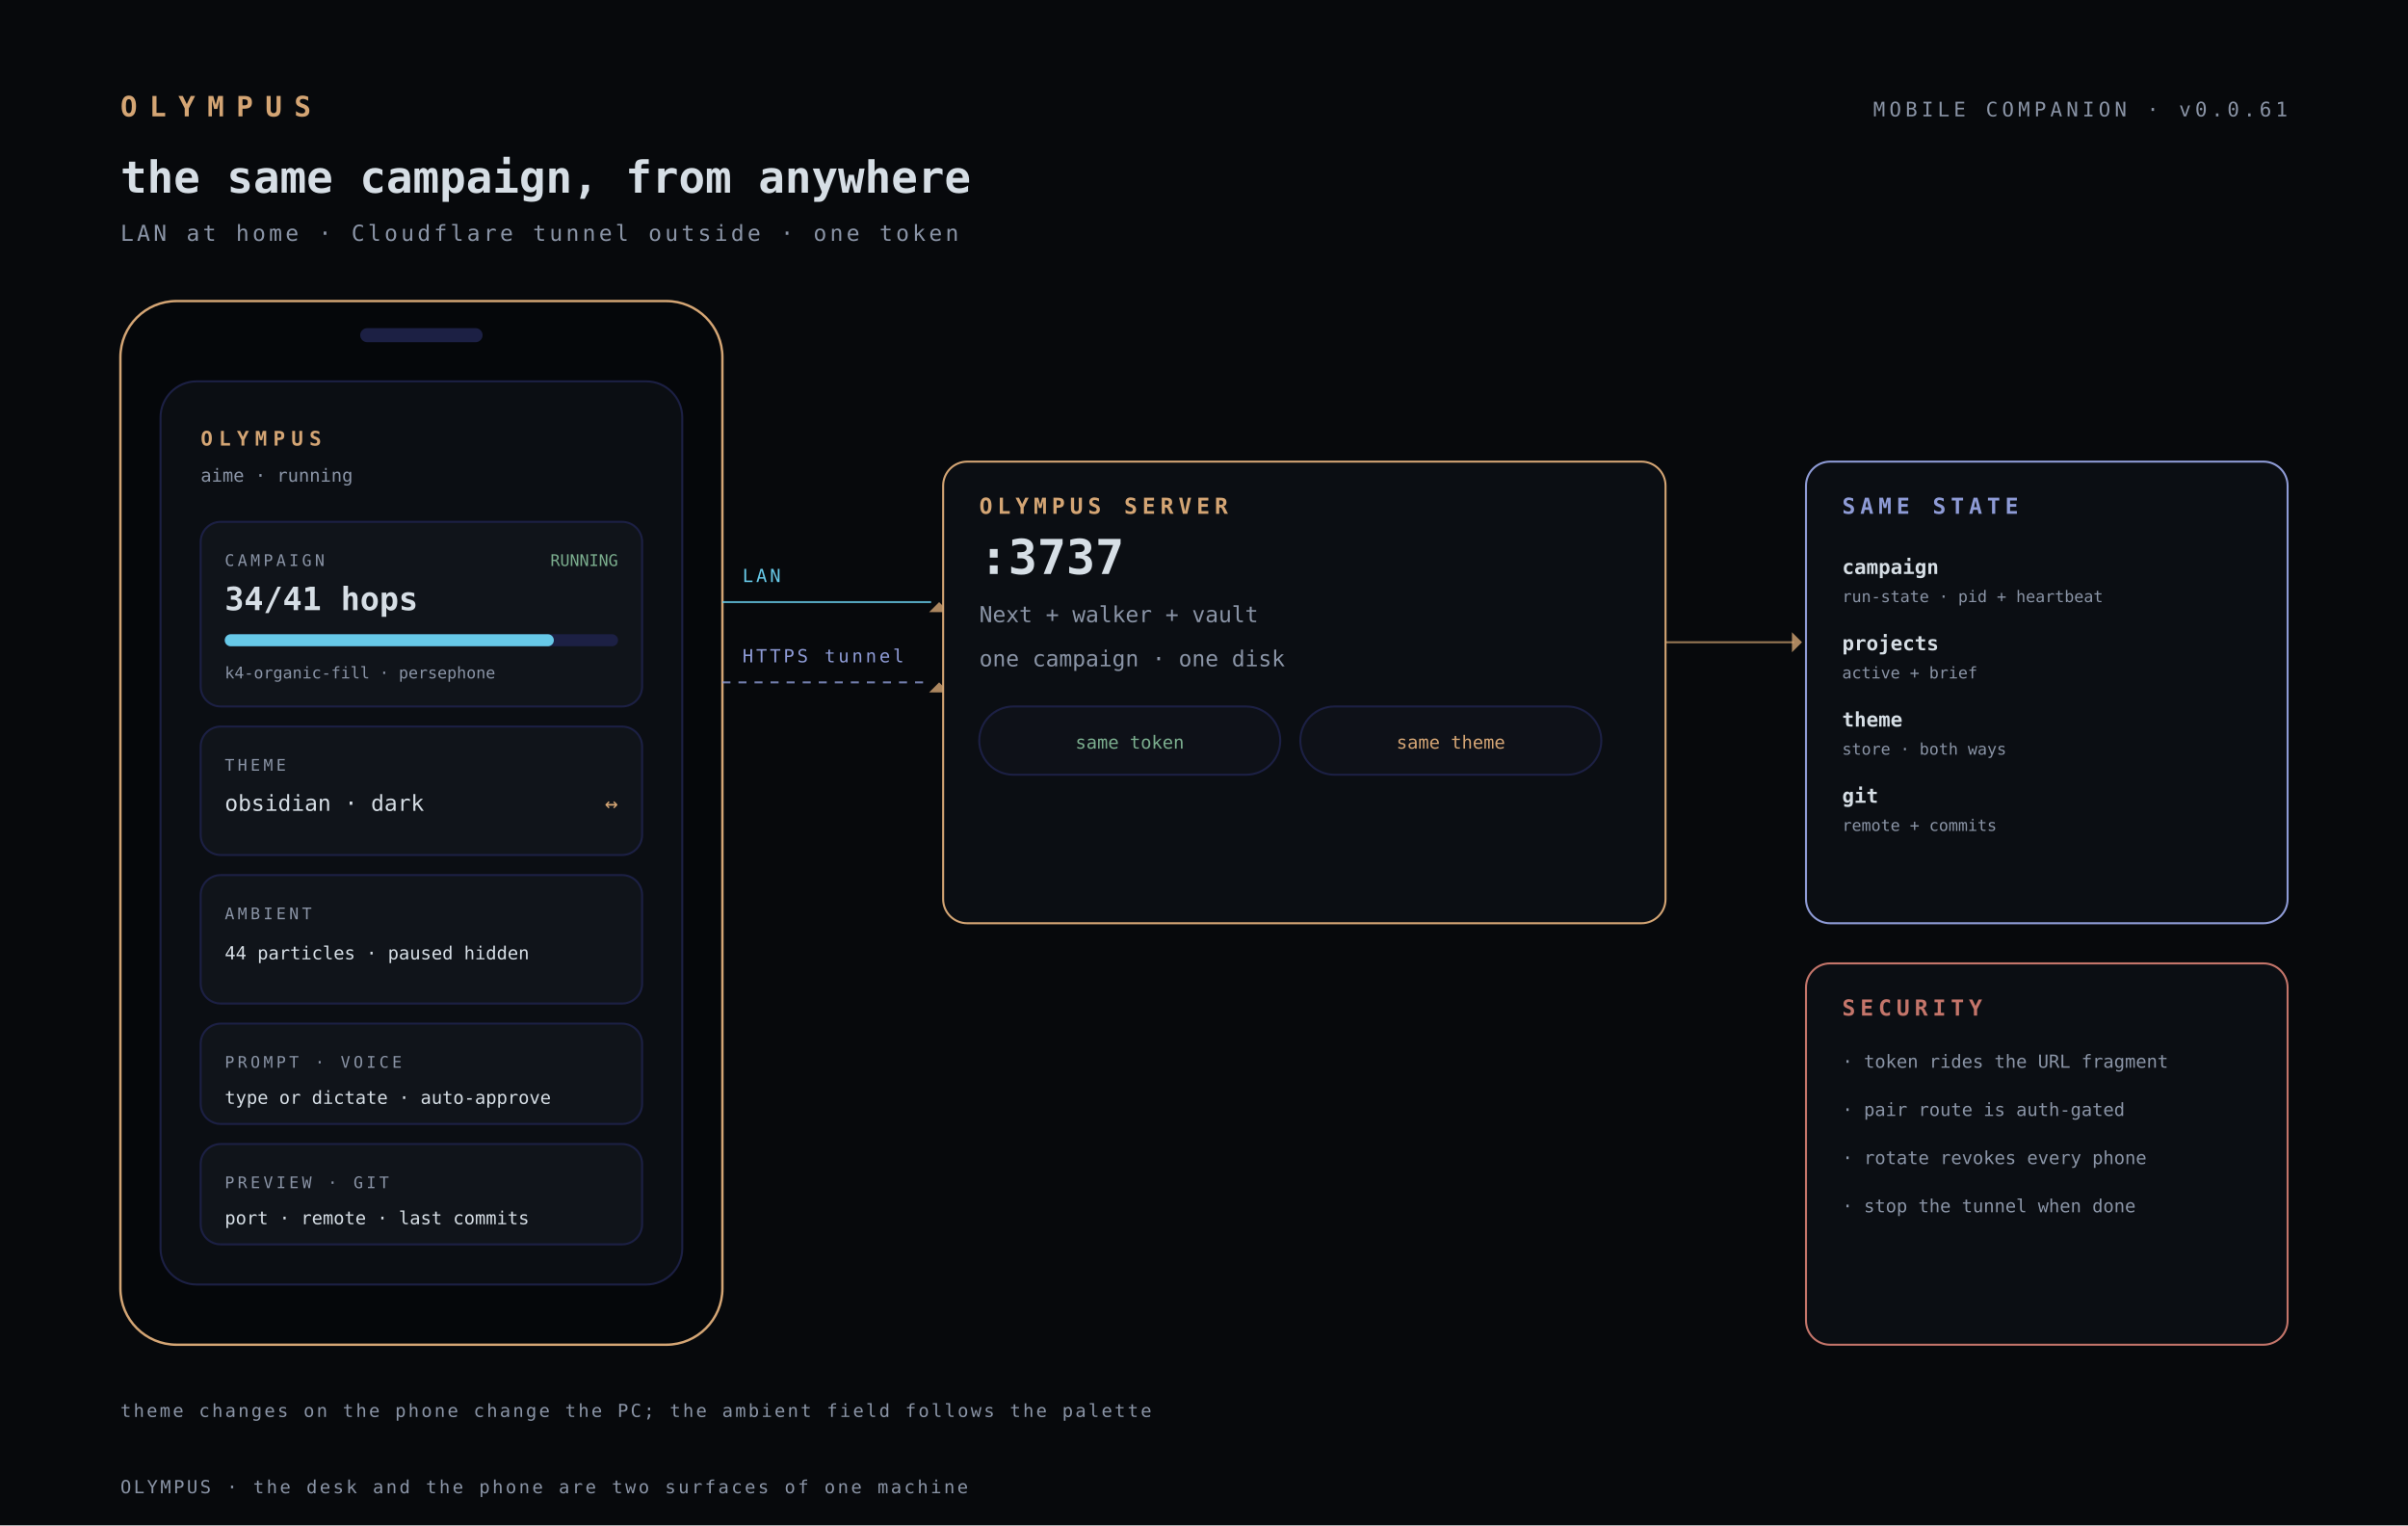
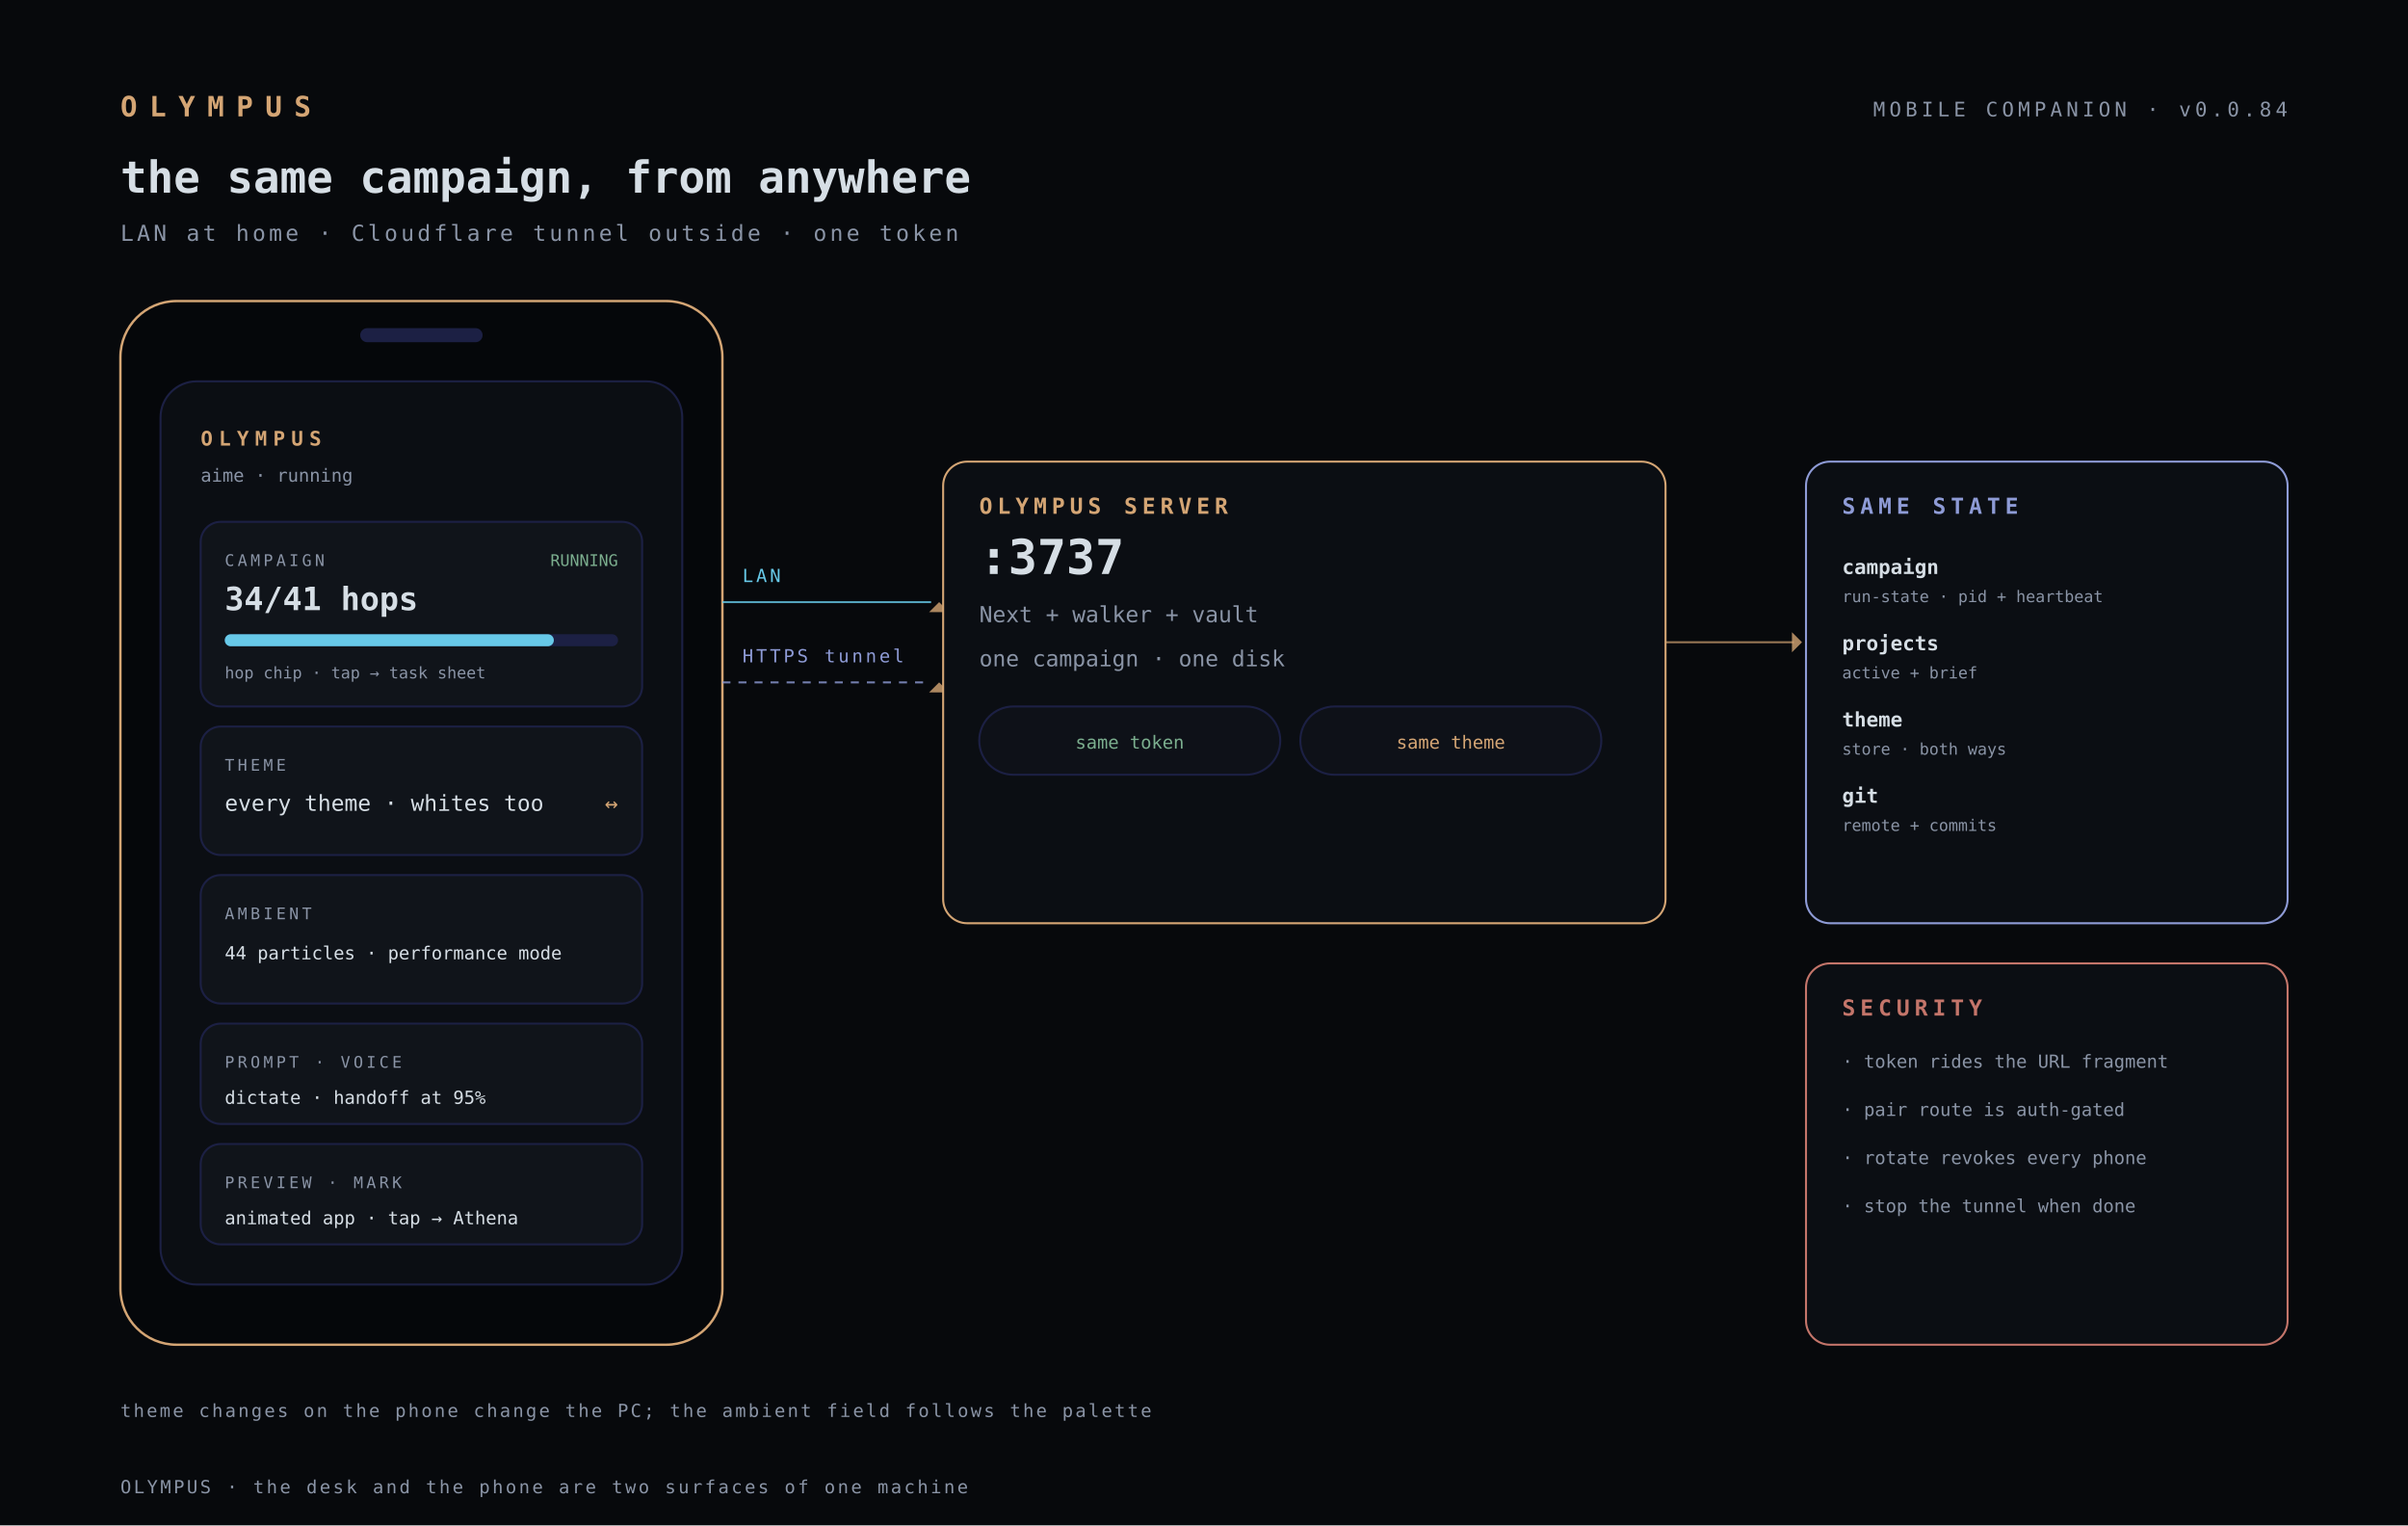
<svg xmlns="http://www.w3.org/2000/svg" width="1200" height="760">
  <rect width="100%" height="100%" fill="#07090C" />
  <text x="60" y="58" font-family="ui-monospace, SFMono-Regular, Menlo, monospace" font-size="14" font-weight="700" letter-spacing="6" text-anchor="start" fill="#D4A574" opacity="1">OLYMPUS</text>
-   <text x="1140" y="58" font-family="ui-monospace, SFMono-Regular, Menlo, monospace" font-size="10" font-weight="400" letter-spacing="2" text-anchor="end" fill="#8A94A6" opacity="1">MOBILE COMPANION · v0.0.61</text>
+   <text x="1140" y="58" font-family="ui-monospace, SFMono-Regular, Menlo, monospace" font-size="10" font-weight="400" letter-spacing="2" text-anchor="end" fill="#8A94A6" opacity="1">MOBILE COMPANION · v0.0.84</text>
  <text x="60" y="96" font-family="ui-monospace, SFMono-Regular, Menlo, monospace" font-size="22" font-weight="600" letter-spacing="0" text-anchor="start" fill="#D6DEE5" opacity="1">the same campaign, from anywhere</text>
  <text x="60" y="120" font-family="ui-monospace, SFMono-Regular, Menlo, monospace" font-size="11" font-weight="400" letter-spacing="1.6" text-anchor="start" fill="#8A94A6" opacity="1">LAN at home · Cloudflare tunnel outside · one token</text>
  <rect x="60" y="150" width="300" height="520" rx="28" fill="#05070A" stroke="#D4A574" stroke-width="1.2" opacity="1" />
  <rect x="80" y="190" width="260" height="450" rx="18" fill="#0B0E13" stroke="#1C2044" stroke-width="1" opacity="1" />
  <rect x="180" y="164" width="60" height="6" rx="3" fill="#1C2044" stroke="#1C2044" stroke-width="1" opacity="1" />
  <text x="100" y="222" font-family="ui-monospace, SFMono-Regular, Menlo, monospace" font-size="10" font-weight="700" letter-spacing="3" text-anchor="start" fill="#D4A574" opacity="1">OLYMPUS</text>
  <text x="100" y="240" font-family="ui-monospace, SFMono-Regular, Menlo, monospace" font-size="9" font-weight="400" letter-spacing="0" text-anchor="start" fill="#8A94A6" opacity="1">aime · running</text>
  <rect x="100" y="260" width="220" height="92" rx="10" fill="#10141A" stroke="#1C2044" stroke-width="1" opacity="1" />
  <text x="112" y="282" font-family="ui-monospace, SFMono-Regular, Menlo, monospace" font-size="8" font-weight="400" letter-spacing="1.6" text-anchor="start" fill="#8A94A6" opacity="1">CAMPAIGN</text>
  <text x="308" y="282" font-family="ui-monospace, SFMono-Regular, Menlo, monospace" font-size="8" font-weight="400" letter-spacing="0" text-anchor="end" fill="#7BAE8E" opacity="1">RUNNING</text>
  <text x="112" y="304" font-family="ui-monospace, SFMono-Regular, Menlo, monospace" font-size="16" font-weight="700" letter-spacing="0" text-anchor="start" fill="#D6DEE5" opacity="1">34/41 hops</text>
  <rect x="112" y="316" width="196" height="6" rx="3" fill="#1C2044" stroke="none" stroke-width="1" opacity="1" />
  <rect x="112" y="316" width="164" height="6" rx="3" fill="#67C9E8" stroke="none" stroke-width="1" opacity="1" />
-   <text x="112" y="338" font-family="ui-monospace, SFMono-Regular, Menlo, monospace" font-size="8" font-weight="400" letter-spacing="0" text-anchor="start" fill="#8A94A6" opacity="1">k4-organic-fill · persephone</text>
+   <text x="112" y="338" font-family="ui-monospace, SFMono-Regular, Menlo, monospace" font-size="8" font-weight="400" letter-spacing="0" text-anchor="start" fill="#8A94A6" opacity="1">hop chip · tap → task sheet</text>
  <rect x="100" y="362" width="220" height="64" rx="10" fill="#10141A" stroke="#1C2044" stroke-width="1" opacity="1" />
  <text x="112" y="384" font-family="ui-monospace, SFMono-Regular, Menlo, monospace" font-size="8" font-weight="400" letter-spacing="1.6" text-anchor="start" fill="#8A94A6" opacity="1">THEME</text>
-   <text x="112" y="404" font-family="ui-monospace, SFMono-Regular, Menlo, monospace" font-size="11" font-weight="400" letter-spacing="0" text-anchor="start" fill="#D6DEE5" opacity="1">obsidian · dark</text>
+   <text x="112" y="404" font-family="ui-monospace, SFMono-Regular, Menlo, monospace" font-size="11" font-weight="400" letter-spacing="0" text-anchor="start" fill="#D6DEE5" opacity="1">every theme · whites too</text>
  <text x="308" y="404" font-family="ui-monospace, SFMono-Regular, Menlo, monospace" font-size="11" font-weight="400" letter-spacing="0" text-anchor="end" fill="#D4A574" opacity="1">↔</text>
  <rect x="100" y="436" width="220" height="64" rx="10" fill="#10141A" stroke="#1C2044" stroke-width="1" opacity="1" />
  <text x="112" y="458" font-family="ui-monospace, SFMono-Regular, Menlo, monospace" font-size="8" font-weight="400" letter-spacing="1.6" text-anchor="start" fill="#8A94A6" opacity="1">AMBIENT</text>
-   <text x="112" y="478" font-family="ui-monospace, SFMono-Regular, Menlo, monospace" font-size="9" font-weight="400" letter-spacing="0" text-anchor="start" fill="#D6DEE5" opacity="1">44 particles · paused hidden</text>
+   <text x="112" y="478" font-family="ui-monospace, SFMono-Regular, Menlo, monospace" font-size="9" font-weight="400" letter-spacing="0" text-anchor="start" fill="#D6DEE5" opacity="1">44 particles · performance mode</text>
  <rect x="100" y="510" width="220" height="50" rx="10" fill="#10141A" stroke="#1C2044" stroke-width="1" opacity="1" />
  <text x="112" y="532" font-family="ui-monospace, SFMono-Regular, Menlo, monospace" font-size="8" font-weight="400" letter-spacing="1.6" text-anchor="start" fill="#8A94A6" opacity="1">PROMPT · VOICE</text>
-   <text x="112" y="550" font-family="ui-monospace, SFMono-Regular, Menlo, monospace" font-size="9" font-weight="400" letter-spacing="0" text-anchor="start" fill="#D6DEE5" opacity="1">type or dictate · auto-approve</text>
+   <text x="112" y="550" font-family="ui-monospace, SFMono-Regular, Menlo, monospace" font-size="9" font-weight="400" letter-spacing="0" text-anchor="start" fill="#D6DEE5" opacity="1">dictate · handoff at 95%</text>
  <rect x="100" y="570" width="220" height="50" rx="10" fill="#10141A" stroke="#1C2044" stroke-width="1" opacity="1" />
-   <text x="112" y="592" font-family="ui-monospace, SFMono-Regular, Menlo, monospace" font-size="8" font-weight="400" letter-spacing="1.6" text-anchor="start" fill="#8A94A6" opacity="1">PREVIEW · GIT</text>
-   <text x="112" y="610" font-family="ui-monospace, SFMono-Regular, Menlo, monospace" font-size="9" font-weight="400" letter-spacing="0" text-anchor="start" fill="#D6DEE5" opacity="1">port · remote · last commits</text>
+   <text x="112" y="592" font-family="ui-monospace, SFMono-Regular, Menlo, monospace" font-size="8" font-weight="400" letter-spacing="1.6" text-anchor="start" fill="#8A94A6" opacity="1">PREVIEW · MARK</text>
+   <text x="112" y="610" font-family="ui-monospace, SFMono-Regular, Menlo, monospace" font-size="9" font-weight="400" letter-spacing="0" text-anchor="start" fill="#D6DEE5" opacity="1">animated app · tap → Athena</text>
  <line x1="360" y1="300" x2="464" y2="300" stroke="#67C9E8" stroke-width="1" opacity="0.8" />
  <polygon points="468,300 463,305 473,305" fill="#D4A574" opacity="0.8" />
  <text x="370" y="290" font-family="ui-monospace, SFMono-Regular, Menlo, monospace" font-size="9" font-weight="400" letter-spacing="1.4" text-anchor="start" fill="#67C9E8" opacity="1">LAN</text>
  <line x1="360" y1="340" x2="464" y2="340" stroke="#8E9BD6" stroke-width="1" stroke-dasharray="4 4" opacity="0.8" />
  <polygon points="468,340 463,345 473,345" fill="#D4A574" opacity="0.8" />
  <text x="370" y="330" font-family="ui-monospace, SFMono-Regular, Menlo, monospace" font-size="9" font-weight="400" letter-spacing="1.4" text-anchor="start" fill="#8E9BD6" opacity="1">HTTPS tunnel</text>
  <rect x="470" y="230" width="360" height="230" rx="12" fill="#0B0E13" stroke="#D4A574" stroke-width="1" opacity="1" />
  <text x="488" y="256" font-family="ui-monospace, SFMono-Regular, Menlo, monospace" font-size="11" font-weight="700" letter-spacing="2.4" text-anchor="start" fill="#D4A574" opacity="1">OLYMPUS SERVER</text>
  <text x="488" y="286" font-family="ui-monospace, SFMono-Regular, Menlo, monospace" font-size="24" font-weight="700" letter-spacing="0" text-anchor="start" fill="#D6DEE5" opacity="1">:3737</text>
  <text x="488" y="310" font-family="ui-monospace, SFMono-Regular, Menlo, monospace" font-size="11" font-weight="400" letter-spacing="0" text-anchor="start" fill="#8A94A6" opacity="1">Next + walker + vault</text>
  <text x="488" y="332" font-family="ui-monospace, SFMono-Regular, Menlo, monospace" font-size="11" font-weight="400" letter-spacing="0" text-anchor="start" fill="#8A94A6" opacity="1">one campaign · one disk</text>
  <rect x="488" y="352" width="150" height="34" rx="17" fill="#0E1118" stroke="#1C2044" stroke-width="1" opacity="1" />
  <text x="563" y="373" font-family="ui-monospace, SFMono-Regular, Menlo, monospace" font-size="9" font-weight="400" letter-spacing="0" text-anchor="middle" fill="#7BAE8E" opacity="1">same token</text>
  <rect x="648" y="352" width="150" height="34" rx="17" fill="#0E1118" stroke="#1C2044" stroke-width="1" opacity="1" />
  <text x="723" y="373" font-family="ui-monospace, SFMono-Regular, Menlo, monospace" font-size="9" font-weight="400" letter-spacing="0" text-anchor="middle" fill="#D4A574" opacity="1">same theme</text>
  <line x1="830" y1="320" x2="894" y2="320" stroke="#D4A574" stroke-width="1" opacity="0.7" />
  <polygon points="898,320 893,315 893,325" fill="#D4A574" opacity="0.8" />
  <rect x="900" y="230" width="240" height="230" rx="12" fill="#0B0E13" stroke="#8E9BD6" stroke-width="1" opacity="1" />
  <text x="918" y="256" font-family="ui-monospace, SFMono-Regular, Menlo, monospace" font-size="11" font-weight="700" letter-spacing="2.4" text-anchor="start" fill="#8E9BD6" opacity="1">SAME STATE</text>
  <text x="918" y="286" font-family="ui-monospace, SFMono-Regular, Menlo, monospace" font-size="10" font-weight="700" letter-spacing="0" text-anchor="start" fill="#D6DEE5" opacity="1">campaign</text>
  <text x="918" y="300" font-family="ui-monospace, SFMono-Regular, Menlo, monospace" font-size="8" font-weight="400" letter-spacing="0" text-anchor="start" fill="#8A94A6" opacity="1">run-state · pid + heartbeat</text>
  <text x="918" y="324" font-family="ui-monospace, SFMono-Regular, Menlo, monospace" font-size="10" font-weight="700" letter-spacing="0" text-anchor="start" fill="#D6DEE5" opacity="1">projects</text>
  <text x="918" y="338" font-family="ui-monospace, SFMono-Regular, Menlo, monospace" font-size="8" font-weight="400" letter-spacing="0" text-anchor="start" fill="#8A94A6" opacity="1">active + brief</text>
  <text x="918" y="362" font-family="ui-monospace, SFMono-Regular, Menlo, monospace" font-size="10" font-weight="700" letter-spacing="0" text-anchor="start" fill="#D6DEE5" opacity="1">theme</text>
  <text x="918" y="376" font-family="ui-monospace, SFMono-Regular, Menlo, monospace" font-size="8" font-weight="400" letter-spacing="0" text-anchor="start" fill="#8A94A6" opacity="1">store · both ways</text>
  <text x="918" y="400" font-family="ui-monospace, SFMono-Regular, Menlo, monospace" font-size="10" font-weight="700" letter-spacing="0" text-anchor="start" fill="#D6DEE5" opacity="1">git</text>
  <text x="918" y="414" font-family="ui-monospace, SFMono-Regular, Menlo, monospace" font-size="8" font-weight="400" letter-spacing="0" text-anchor="start" fill="#8A94A6" opacity="1">remote + commits</text>
  <rect x="900" y="480" width="240" height="190" rx="12" fill="#0B0E13" stroke="#C4756A" stroke-width="1" opacity="1" />
  <text x="918" y="506" font-family="ui-monospace, SFMono-Regular, Menlo, monospace" font-size="11" font-weight="700" letter-spacing="2.4" text-anchor="start" fill="#C4756A" opacity="1">SECURITY</text>
  <text x="918" y="532" font-family="ui-monospace, SFMono-Regular, Menlo, monospace" font-size="9" font-weight="400" letter-spacing="0" text-anchor="start" fill="#8A94A6" opacity="1">· token rides the URL fragment</text>
  <text x="918" y="556" font-family="ui-monospace, SFMono-Regular, Menlo, monospace" font-size="9" font-weight="400" letter-spacing="0" text-anchor="start" fill="#8A94A6" opacity="1">· pair route is auth-gated</text>
  <text x="918" y="580" font-family="ui-monospace, SFMono-Regular, Menlo, monospace" font-size="9" font-weight="400" letter-spacing="0" text-anchor="start" fill="#8A94A6" opacity="1">· rotate revokes every phone</text>
  <text x="918" y="604" font-family="ui-monospace, SFMono-Regular, Menlo, monospace" font-size="9" font-weight="400" letter-spacing="0" text-anchor="start" fill="#8A94A6" opacity="1">· stop the tunnel when done</text>
  <text x="60" y="706" font-family="ui-monospace, SFMono-Regular, Menlo, monospace" font-size="9" font-weight="400" letter-spacing="1.1" text-anchor="start" fill="#8A94A6" opacity="1">theme changes on the phone change the PC; the ambient field follows the palette</text>
  <text x="60" y="744" font-family="ui-monospace, SFMono-Regular, Menlo, monospace" font-size="9" font-weight="400" letter-spacing="1.2" text-anchor="start" fill="#8A94A6" opacity="1">OLYMPUS · the desk and the phone are two surfaces of one machine</text>
</svg>
